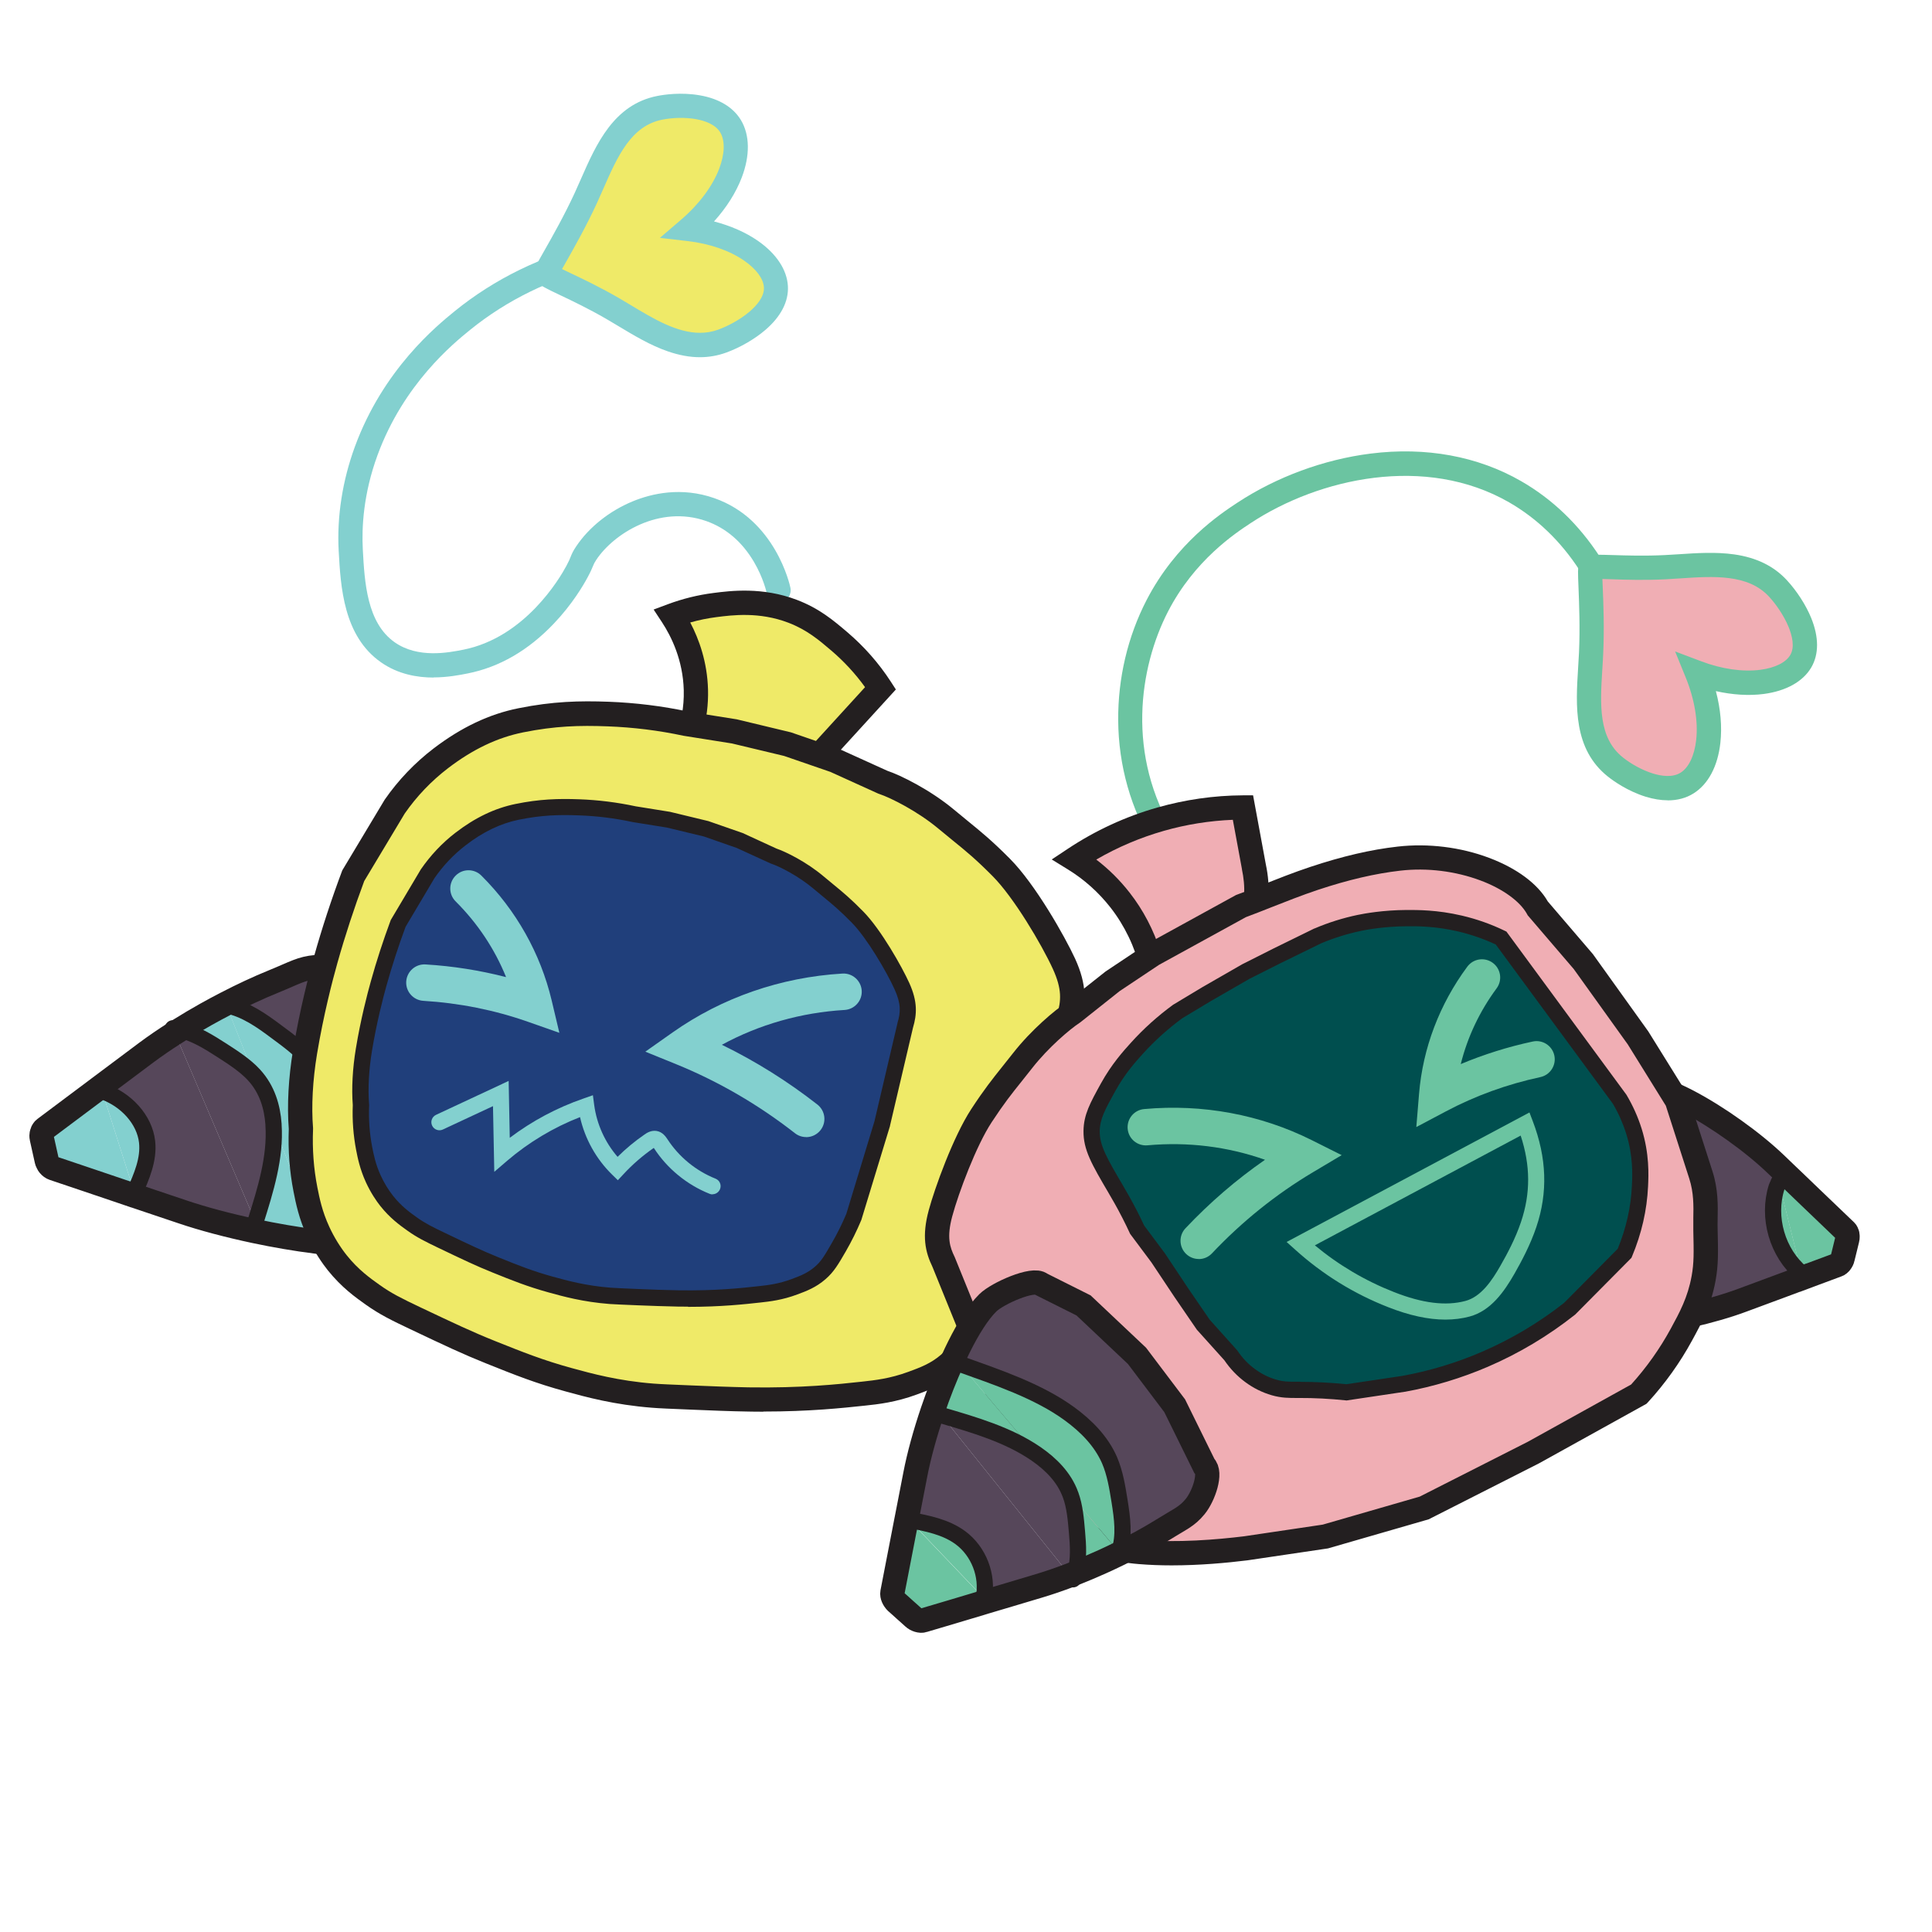
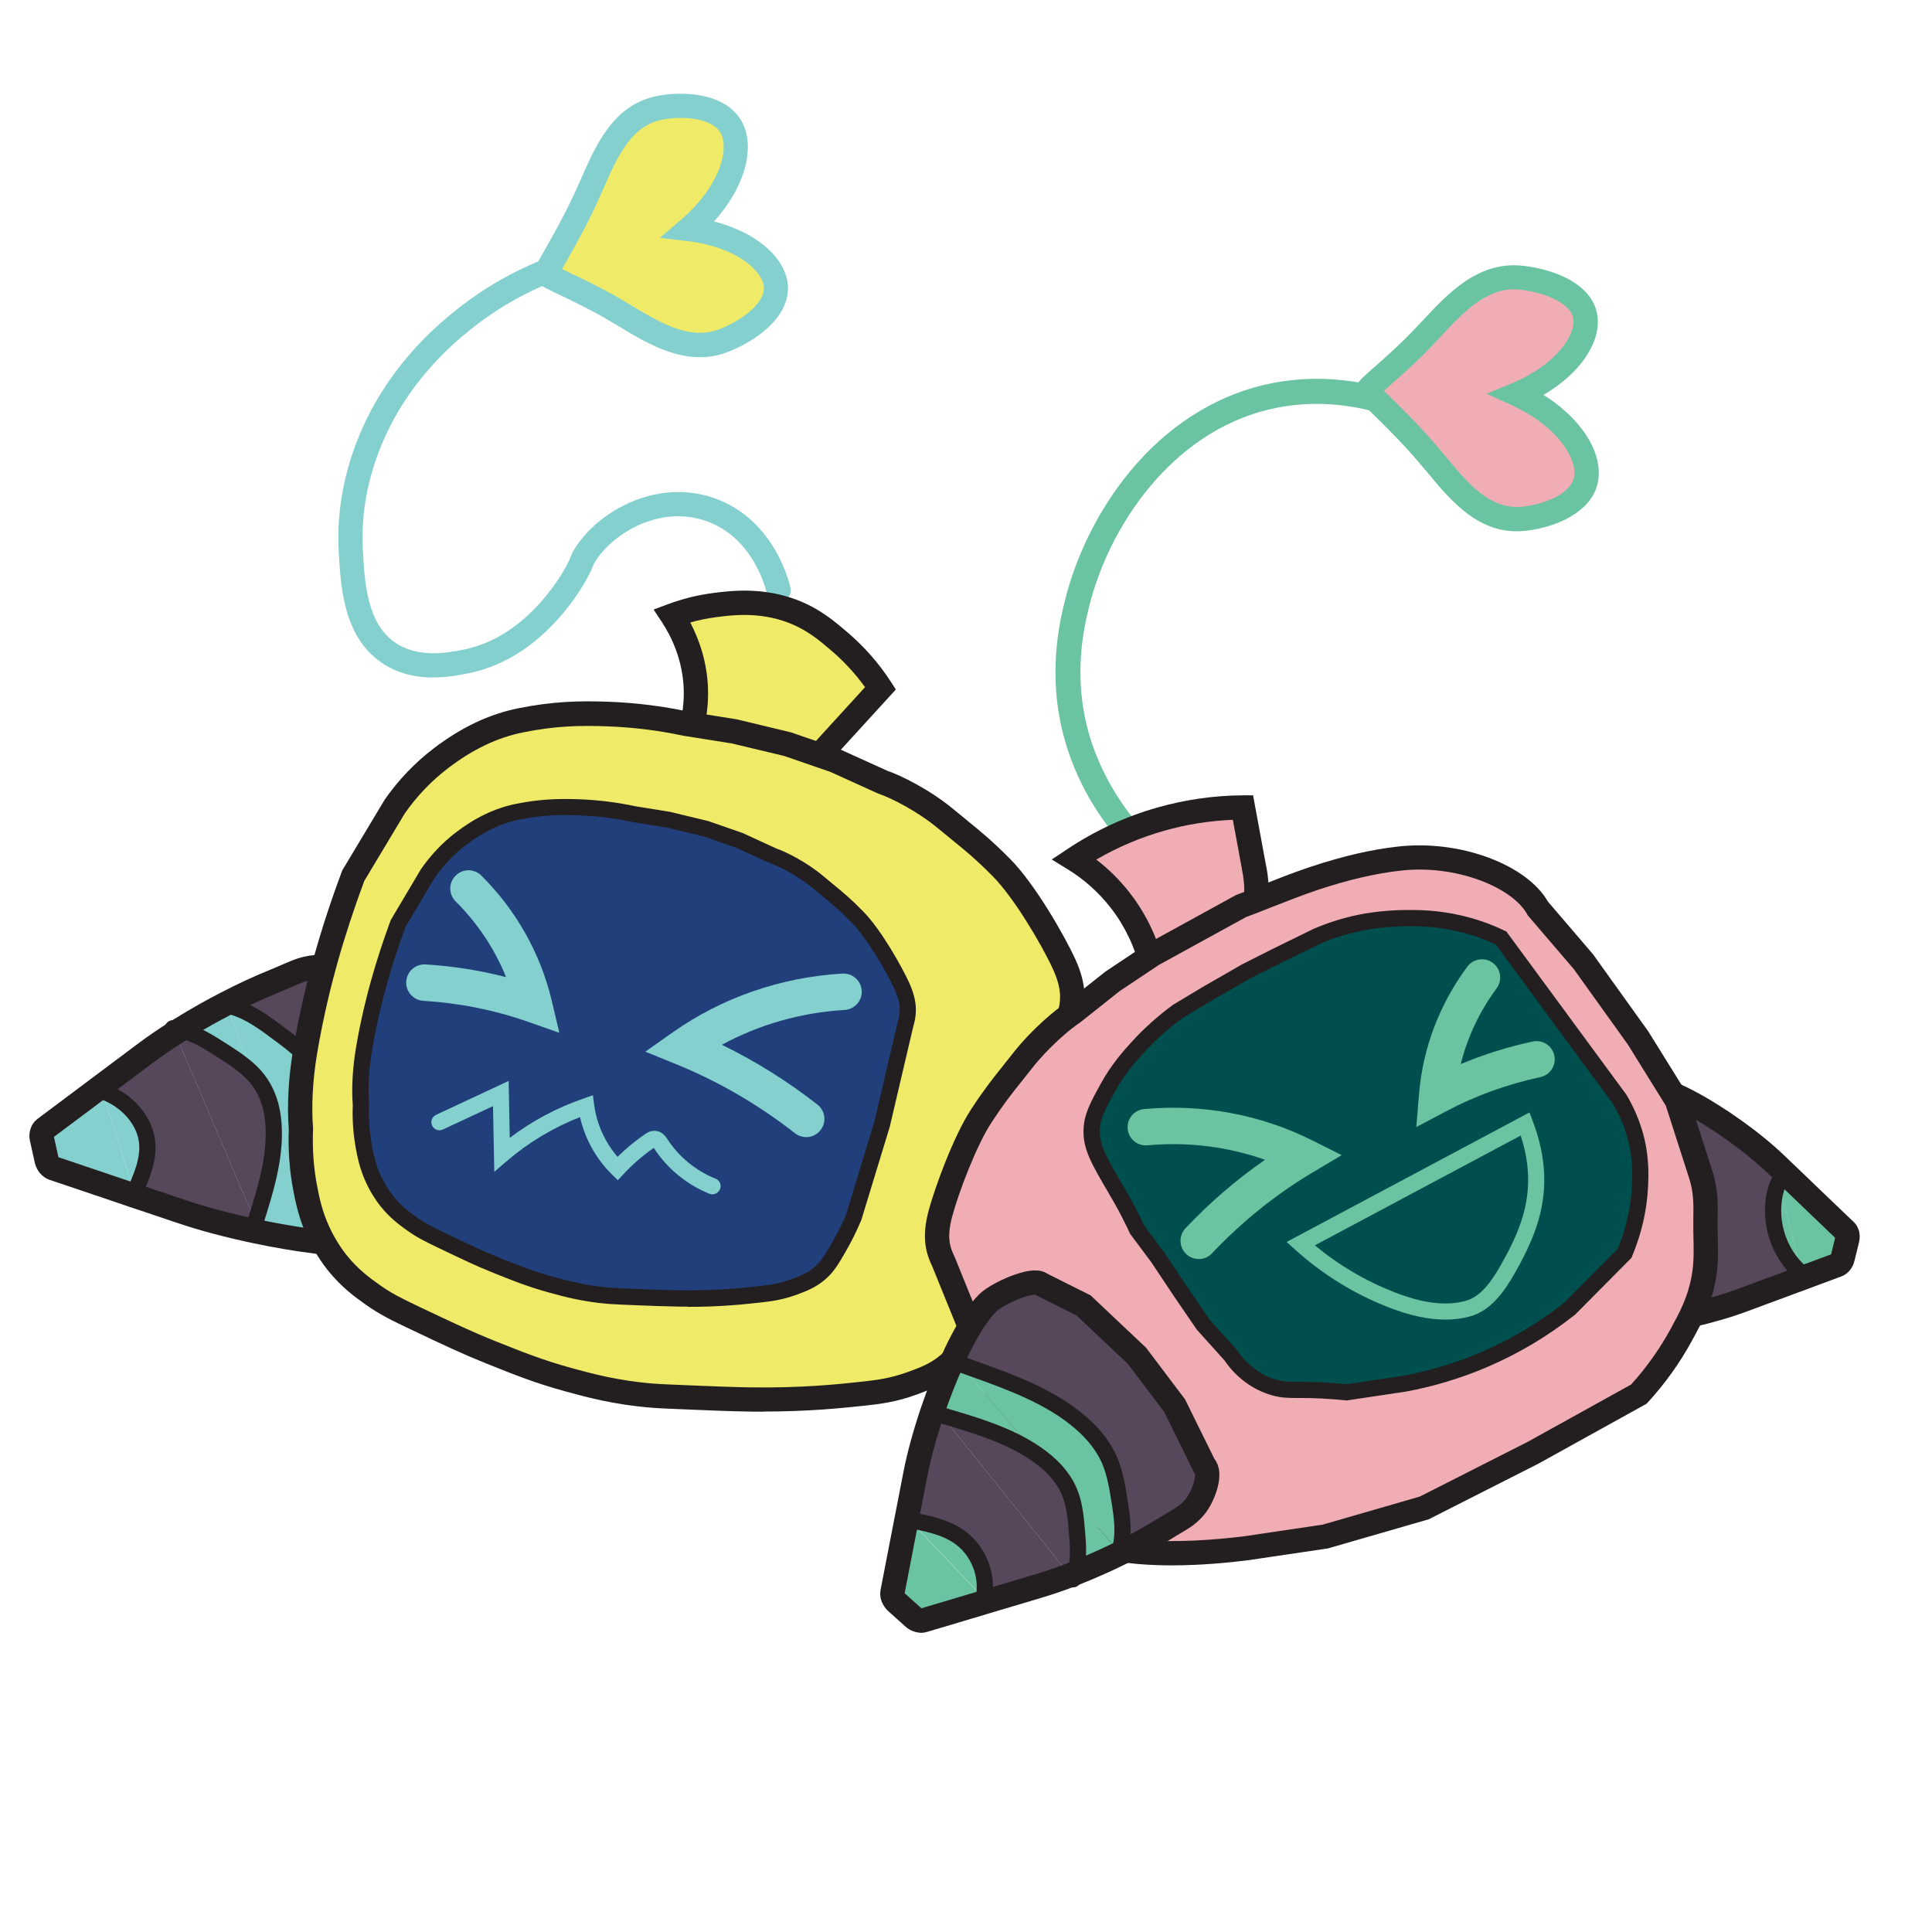
<svg xmlns="http://www.w3.org/2000/svg" id="Layer_1" version="1.1" viewBox="0 0 2834.6 2834.6">
  <g>
    <g>
      <path d="M69.8,1706.1c-.7-1.2-1.1-2.5-1.4-3.8l-1.8-8.1-1.8-8.1-1.8-8.1-1.8-8.1c-.3-1.2-.4-2.6-.4-3.9s.3-2.6.7-3.9c.3-1.3.9-2.4,1.5-3.4.6-1.1,1.5-2,2.4-2.7l37.4-28,37.4-28,4.9-3.7,4.7,4.5,47.4,149.1-1.6,3.8-22.6-7.7-47.3-16-47.2-15.9c-1.2-.4-2.3-1-3.4-1.8s-2.1-1.7-3-2.8c-.9-1.1-1.7-2.2-2.2-3.5Z" fill="#83d0cf" />
      <path d="M149.8,1600.9l-4.7-4.5,32.5-24.3,37.4-28c12.4-9.2,26.5-18.9,41.6-28.5l118.3,277.2-1.3,13.6c-38.5-8.2-75.7-18-106.1-28.3l-47.3-15.9-24.6-8.3,1.6-3.8c10.6-24,21.5-48.9,18.6-74.8-3.6-32.2-30.4-62.3-66.1-74.4Z" fill="#56475a" />
      <path d="M197.2,1750l-47.4-149.1c35.7,12,62.5,42.2,66.1,74.4,2.8,25.9-8,50.8-18.6,74.8Z" fill="#83d0cf" />
      <path d="M256.6,1515.6l-3-7c3.7.6,7.1,1.3,10.6,2.2-2.6,1.6-5.1,3.2-7.6,4.8Z" fill="#56475a" />
      <path d="M374.8,1792.8l-118.3-277.2c2.5-1.6,5.1-3.2,7.6-4.8,23.2,5.8,42.4,18,60.8,29.8,17.1,11,34.4,22.2,47.2,35.9l29.2,74c3.1,47.4-11.7,95.2-26.5,142.2Z" fill="#56475a" />
      <path d="M373.6,1806.4l1.3-13.6c14.8-47,29.7-94.8,26.5-142.2l62.9,159.7-1.5,11.4c-28.8-3.6-59.4-8.9-89.2-15.2Z" fill="#83d0cf" />
      <path d="M325,1540.6c-18.4-11.8-37.7-24-60.8-29.8,12.1-7.6,25-15.2,38-22.5,9.4-5.3,19-10.4,28.6-15.4l1.3,1.7,40.2,101.9c-12.8-13.7-30.1-24.9-47.2-35.9Z" fill="#83d0cf" />
      <path d="M332,1474.7l-1.3-1.7c23.7-12.3,47.8-23.6,70.5-32.8,31.9-13,40-19,62.2-21.1,22.1-2.1,63,6.4,66.2,20.7l60.4,81.6,38.9,83.5,26.1,102.8-6.1,67.2c3.2,14.3-51,45.1-72.7,49.2-21.7,4.1-53.1,3.8-88.7.4-8.1-.7-16.3-1.7-24.7-2.8l1.5-11.4c12.9-54,28.9-114.3,23.3-169.3-3-29.5-11.7-59.2-32-83.8-13.6-16.6-31.9-30.2-50-43.5-21.8-16.3-45-33-73.5-38.9Z" fill="#56475a" />
      <path d="M372.2,1576.6l-40.2-101.9c28.5,6,51.7,22.7,73.5,38.9,18.1,13.4,36.4,27,50,43.5,20.3,24.6,29,54.4,32,83.8,5.7,55-10.4,115.3-23.3,169.3l-62.9-159.7c0-.3,0-.8,0-1.1-1.8-25.5-9.3-51.2-28.4-72.1-.2-.3-.5-.5-.7-.8Z" fill="#83d0cf" />
      <path d="M372.2,1576.6c.2.3.5.5.7.8,19.1,20.9,26.6,46.6,28.4,72.1,0,.3,0,.8,0,1.1l-29.2-74Z" fill="#56475a" />
    </g>
    <g>
      <path d="M195.6,1753.8l-22.6-7.7-47.3-16-47.2-15.9c-1.2-.4-2.3-1-3.4-1.8s-2.1-1.7-3-2.8c-.9-1.1-1.7-2.2-2.2-3.5-.7-1.2-1.1-2.5-1.4-3.8l-1.8-8.1-1.8-8.1-1.8-8.1-1.8-8.1c-.3-1.2-.4-2.6-.4-3.9s.3-2.6.7-3.9c.3-1.3.9-2.4,1.5-3.4.6-1.1,1.5-2,2.4-2.7l37.4-28,37.4-28,4.9-3.7,32.5-24.3,37.4-28c12.4-9.2,26.5-18.9,41.6-28.5,2.5-1.6,5.1-3.2,7.6-4.8,12.1-7.6,25-15.2,38-22.5,9.4-5.3,19-10.4,28.6-15.4,23.7-12.3,47.8-23.6,70.5-32.8,31.9-13,40-19,62.2-21.1,22.1-2.1,63,6.4,66.2,20.7l60.4,81.6,38.9,83.5,26.1,102.8-6.1,67.2c3.2,14.3-51,45.1-72.7,49.2-21.7,4.1-53.1,3.8-88.7.4-8.1-.7-16.3-1.7-24.7-2.8-28.8-3.6-59.4-8.9-89.2-15.2-38.5-8.2-75.7-18-106.1-28.3l-47.3-15.9-24.6-8.3Z" fill="none" stroke="#231f20" stroke-linecap="round" stroke-miterlimit="10" stroke-width="35.6" />
      <path d="M197.2,1750c10.6-24,21.5-48.9,18.6-74.8-3.6-32.2-30.4-62.3-66.1-74.4" fill="none" stroke="#231f20" stroke-linecap="round" stroke-miterlimit="10" stroke-width="23.8" />
      <path d="M464.3,1810.3c12.9-54,28.9-114.3,23.3-169.3-3-29.5-11.7-59.2-32-83.8-13.6-16.6-31.9-30.2-50-43.5-21.8-16.3-45-33-73.5-38.9" fill="none" stroke="#231f20" stroke-linecap="round" stroke-miterlimit="10" stroke-width="23.8" />
      <path d="M374.8,1792.8c14.8-47,29.7-94.8,26.5-142.2,0-.3,0-.8,0-1.1-1.8-25.5-9.3-51.2-28.4-72.1-.2-.3-.5-.5-.7-.8-12.8-13.7-30.1-24.9-47.2-35.9-18.4-11.8-37.7-24-60.8-29.8-3.5-.9-6.9-1.6-10.6-2.2" fill="none" stroke="#231f20" stroke-linecap="round" stroke-miterlimit="10" stroke-width="23.8" />
    </g>
  </g>
-   <path d="M1929.9,1407.3c-1.3,0-2.7-.2-4-.5-32.7-7.6-66.4-20.5-97.3-37.4-56.8-30.9-102.1-73.3-134.8-126-34.4-55.3-52.8-119.9-53.2-186.8-.4-61.5,13.9-122.4,41.5-175.9,43.3-83.9,108.8-127,133.4-143.2,57.5-37.8,126.9-63.4,195.4-72,80.9-10.2,157.3,3.8,221,40.5,45.9,26.4,84.8,63.8,115.5,111.1,5.4,8.3,3,19.3-5.2,24.7-8.3,5.4-19.3,3-24.7-5.2-27.6-42.5-62.4-76-103.4-99.6-122.6-70.5-278.7-35.6-379,30.4-22.5,14.8-82.4,54.2-121.4,129.8-42.3,82.1-61.9,211.3,10.3,327.6,64.6,104.1,168.3,137.7,209.9,147.4,9.6,2.2,15.6,11.8,13.3,21.4-1.9,8.2-9.2,13.8-17.3,13.8Z" fill="#6bc4a1" />
+   <path d="M2120.3,1304.9c-1,.9-2.1,1.8-3.4,2.5-30,17.5-64.5,31.6-99.7,40.9-64.6,17-128.6,17.4-190.4,1.1-64.9-17.2-124.3-52.6-171.9-102.4-43.7-45.8-75.8-101.6-92.7-161.3-26.5-93.6-7.5-172.3-.4-202,16.7-69.2,51-137.5,96.5-192.5,53.8-64.9,121.3-108.6,195.1-126.2,53.2-12.7,108.9-12.3,165.4,1.4,9.9,2.4,15.9,12.3,13.4,22.2-2.4,9.9-12.4,15.9-22.3,13.6-50.8-12.3-100.7-12.8-148.2-1.4-142.2,34-235.2,170.8-264.3,291.4-6.5,27.1-23.9,99,0,183.3,26,91.6,102.3,202.3,238.8,238.3,122.1,32.3,224-16,262.1-38.2,8.8-5.1,20-2.2,25.1,6.6,4.4,7.5,2.8,16.9-3.3,22.6Z" fill="#6bc4a1" />
  <path d="M636.4,994.1c-24.3,0-52.2-4.8-77.3-22.3-55.3-38.6-59.3-111-62.2-163.8-2.7-50,5.5-102.8,23.8-152.7,41.7-113.7,120.6-177.7,146.5-198.8,58.2-47.3,128.4-81.5,202.8-99.1,9.6-2.3,19.2,3.7,21.4,13.3,2.3,9.6-3.7,19.2-13.3,21.4-69.2,16.3-134.4,48.1-188.5,92-24,19.5-97.2,78.9-135.6,183.4-21.1,57.4-23.4,107-21.7,138.5,2.6,48.1,5.9,107.9,47,136.5,34.1,23.8,78.7,15,100.1,10.8,91.1-17.9,142.2-105.5,151.5-122.9,3.7-6.9,5.2-10.4,6.4-13.6,1.7-4.2,3.3-8.1,8.1-15.2,18.6-27.9,48.7-51.9,82.8-66,27.9-11.5,71.4-21.7,119.9-4.7,89.7,31.5,110.8,127.4,111.6,131.5,2,9.6-4.1,19.1-13.8,21.1-9.6,2-19.1-4.1-21.1-13.8,0-.2-4.6-21.4-18.5-45.1-17.4-29.6-41-49.8-70.1-60.1-69-24.2-135.9,18.6-161.3,56.8-2.8,4.2-3.4,5.7-4.8,9-1.4,3.5-3.4,8.3-8,16.8-5.8,10.9-22.3,39.3-49.4,67.7-37.5,39.5-80.1,64.1-126.7,73.3-11.2,2.2-29.3,5.8-50.1,5.8Z" fill="#83d0cf" />
  <g>
    <path d="M1147.2,1168.3l-160.6-39.1c10.8-15.9,36-57.9,34.4-117.1-1.5-53.2-23.9-92.2-34.9-108.9,14.6-5.4,36-12.1,62.9-15.6,25-3.2,67.3-8.6,114,9.2,30.1,11.5,49.1,27.7,68.4,44.1,29.5,25.1,48.8,50.6,60.5,68.7-23.3,25.5-46.6,51-69.9,76.6-25,27.3-49.9,54.6-74.9,82Z" fill="#efea68" />
    <path d="M1153.2,1188.1l-195.8-47.6,14.4-21.3c12.3-18.1,32.7-56.1,31.4-106.6-1.2-44-18-78.4-31.9-99.6l-12.3-18.7,20.9-7.8c21.5-8,44-13.6,66.9-16.5,25.1-3.2,71.7-9.2,122.6,10.2,32.9,12.6,53.6,30.2,73.6,47.2,24.8,21.1,46.3,45.5,63.9,72.6l7.5,11.6-161.2,176.5ZM1014.2,1117.6l126.9,30.9,128.1-140.3c-14.2-19.7-30.7-37.6-49.4-53.6-18.5-15.8-36-30.6-63.2-41-42.5-16.2-81.8-11.2-105.3-8.2-13.1,1.7-26,4.3-38.6,7.9,13,24.7,25,58.1,26.1,98.4,1.2,44.7-11.8,81.2-24.6,105.9Z" fill="#231f20" />
  </g>
  <g>
    <path d="M441.6,1656.3h0c-4.1-50.3,3.9-100.1,6-112.6,10.8-64.8,25.9-119.7,30.3-135.5,8.9-31.8,21.9-74.1,40.4-123.4,20.2-33.7,40.4-67.4,60.7-101.1,14.9-21.5,36.8-47.4,68-71.1,23.9-18.2,64-45,117.3-55.7,48.4-9.7,85.5-10.7,128.4-9.1,47.4,1.8,86.6,8.3,114,14.2,23.6,3.8,47.2,7.5,70.8,11.3l78,18.7,69.5,24,70.1,31.9c19.2,6.3,60.6,27.1,93.1,54.2,32.6,27.2,47.7,37.5,81.1,71.1,33.5,33.7,75.6,105.8,91.7,141,16.2,35.2,14.1,57.3,6.9,80.8l-25,106-22.3,94.5-29.5,96.2-29,94.7c-11.1,26.2-22.3,47.1-31.1,62.1-15.4,26.4-23.4,39.8-38.2,52.6-17.7,15.2-34.9,21.6-53.6,28.5-28.3,10.4-51.7,13.2-72,15.4-38.6,4.2-91.8,9.7-169.1,8.5-26.7-.4-57.3-1.7-83.5-2.8-31.1-1.3-46.6-1.9-56.9-2.7-52.4-4.1-92.3-14.8-123.3-23.3-43.3-11.9-73.2-23.8-114.5-40.3-34.2-13.7-59.8-25.8-110.9-50-27.4-13-43.1-20.7-62.2-34.2-15.4-10.9-33.7-24.1-52-47-4.2-5.2-16.6-21.3-27.7-45.3-11.4-24.6-15.5-44.8-19-62.3-4.2-21.5-8.2-51.9-6.6-89Z" fill="#efea68" />
    <path d="M1120,2071.2c-7.2,0-14.5,0-22.1-.2-27-.4-57.2-1.7-83.9-2.8-31.3-1.3-46.9-1.9-57.5-2.8-55.1-4.3-96.4-15.6-126.6-23.9-44.3-12.1-74.5-24.2-116.4-41-34.7-13.9-60.5-26.1-111.9-50.5-26.8-12.7-44.3-21.2-64.9-35.8-14.9-10.6-35.4-25.1-55.7-50.4-7.9-9.9-19.6-26.5-30-48.9-12.6-27.1-17-49.8-20.3-66.4-5.9-29.9-8.2-60.9-7-92.1-2.7-34.3-.5-75.4,6.3-115.9,9.8-59.3,23.5-111.6,30.8-137.4,11.7-41.7,25.5-83.7,40.9-124.8l.6-1.5,62.1-103.5c20-28.8,44.2-54.1,71.8-75.2,40.7-31,81.5-50.4,124.6-59,50.2-10.1,89.3-11.1,132.5-9.5,39.2,1.5,78.4,6.3,116.6,14.5l71.1,11.3,79.5,19.1,71.1,24.5,70.1,31.8c19.6,6.6,62.5,27.6,98,57.1,7.6,6.3,14.1,11.6,20.4,16.8,20,16.3,35.7,29.1,61.9,55.5,37.1,37.4,80.3,113.7,95.3,146.2,17.9,39.1,16.2,65.5,7.9,92.8l-47.3,200.5-.2.6-58.8,191.8-.4.8c-9.4,22.1-20.2,43.7-32.1,64.2-15.4,26.3-24.6,42.1-42,57.1-20.1,17.3-39.9,24.7-59,31.7-31.3,11.6-57.3,14.4-76.2,16.4-32.9,3.5-81.1,8.7-149.2,8.7ZM534.4,1292.6c-14.8,39.7-28.1,80.2-39.4,120.4-7.1,25.1-20.3,75.9-29.9,133.6-6.3,38.1-8.4,76.6-5.8,108.3v1.3c0,0,0,.9,0,.9-1.2,28.8.9,57.3,6.3,84.8,3.1,15.6,6.9,35.1,17.6,58.2,6.9,15,16,29.7,25.5,41.6,17.1,21.4,34.5,33.7,48.4,43.6,17.3,12.3,31.5,19.4,59.5,32.7,50.7,24,76.2,36.1,109.9,49.6,40.8,16.3,70.2,28.1,112.6,39.7,28.8,7.9,68.2,18.7,119.9,22.7,9.9.8,25.4,1.4,56.2,2.7,26.5,1.1,56.5,2.3,83,2.8,77.8,1.2,131.4-4.5,166.9-8.4,18.1-2,40.6-4.4,67.7-14.4,17.6-6.5,32.9-12.1,48.1-25.3,12.3-10.7,19.1-21.8,34.5-48.1,11-18.9,21-38.8,29.7-59.2l58.1-189.5,47.3-200.5.2-.5c6.5-21.4,7.5-38.6-6-68.1-16.4-35.8-57.2-104.7-88.2-135.9-24.9-25.1-39.2-36.8-59.1-52.9-6.1-5-13-10.6-20.7-17-30.5-25.4-69.4-45.1-87.2-51l-.9-.3-70.3-31.9-67.9-23.4-76.5-18.3-71.1-11.3c-36.3-7.8-73.7-12.4-111-13.8-41.9-1.6-77.3-.6-124.2,8.8-37.7,7.6-73.7,24.7-110,52.4-24.5,18.7-46,41.1-63.8,66.7l-59.5,99.2Z" fill="#231f20" />
  </g>
  <g>
    <path d="M1138.4,420.7c1.1,19-10.9,36.2-27,50-16.1,13.8-36.3,24.2-51.5,29.8-57.6,21-112.6-19.7-161.2-47.9-48.5-28.2-90.7-43.9-97.6-50.8,1.3-7.1,32.5-55,58.3-111,25.8-56,46-120.1,108.5-132.5,15.1-3,36.3-4.3,56.1-.8,19.8,3.5,38.3,11.8,48,28,10.1,17,10,41.7-.3,68.5-10.3,26.9-30.7,56-61.1,82,37.4,4.3,68.8,16.3,91.1,31.8,22.3,15.5,35.5,34.5,36.6,52.8Z" fill="#efea68" />
    <path d="M1026.9,524.1c-15,0-30.6-2.9-47.1-8.6-25.8-8.9-49.6-23.3-72.6-37.1-6.1-3.7-11.8-7.1-17.5-10.4-25.7-14.9-49.8-26.4-67.5-34.8-20.2-9.6-28.6-13.7-33.8-18.9l-6.6-6.6,1.6-9.1c1-5.6,4.1-11.3,15.9-32,11.4-20.1,28.7-50.6,43.8-83.3,3.1-6.7,6.2-13.8,9.2-20.6,22.5-51.2,48.1-109.3,112-121.9,9.6-1.9,34.9-5.8,62.7-.9,28.1,4.9,48.9,17.6,60.2,36.5,13,21.9,13.4,51.7,1.1,84-8.5,22.3-22.4,44.2-40.7,64.5,24.3,6.3,46.4,16,64.2,28.3,27.1,18.8,42.8,42.4,44.2,66.5,1.3,22.5-10.2,44.8-33.2,64.5-15.5,13.3-36.8,25.6-57,33-12.6,4.6-25.6,6.9-39,6.9ZM824.5,394.7c4.1,2,8.7,4.2,13.1,6.3,18.2,8.6,43.1,20.5,70.1,36.1,5.9,3.5,12.1,7.1,18,10.7,33.2,20,67.3,40.5,101.3,40.5,9,0,17.9-1.4,26.9-4.7,12.7-4.6,31.4-14,46.1-26.6,9.9-8.5,21.6-21.6,20.8-35.4h0c-.7-12.7-11.3-27-29-39.2-21.3-14.8-50.8-25-83-28.7l-40.6-4.7,31-26.6c26.3-22.5,46.2-49.1,56-74.9,8.2-21.6,8.8-40.9,1.6-53.1-7.3-12.3-23.5-17.4-35.7-19.6-15.2-2.7-33.7-2.4-49.6.8-45.7,9.1-65.5,53.9-86.3,101.3-3.1,6.9-6.2,14.1-9.4,21.1-15.7,34.1-33.4,65.3-45.1,86-2,3.5-4.1,7.2-6,10.6ZM818.2,406.7h0Z" fill="#83d0cf" />
  </g>
  <g>
    <g>
      <path d="M2617.4,1730.6h0s5.5-5.7,5.5-5.7l-17.6-16.9c-16.5-15.8-37.7-33.1-60.3-49.2-22.6-16.2-46.7-31.3-69.1-43-22.4-11.6-43.1-19.7-59-21.9-15.8-2.2-62.8,8.8-65.8,21l-28,52-19.3,88.5-4,76.4,11,80.2c-3,12.2,21.1,29.2,36.5,33,15.4,3.9,22.9,1.1,48.8-1.2,25.8-2.3,54.8-7.2,82.9-13.5,28.1-6.4,55.4-14.2,77.8-22.6l34.8-12.9,34.8-12.9,19.2-7.2-2.4-6.5c-35.6-29.9-50.6-82-36.6-126.2.1-.5.4-1.1.7-1.6.7-1.7,1.7-3.5,2.1-5.1.4-2.4,7.4-4.2,8.1-4.5Z" fill="#56475a" />
      <path d="M2643.2,1868.1l2.4,6.5,15.5-5.8,34.7-12.9c.9-.3,1.8-.8,2.6-1.5.8-.6,1.5-1.5,2.2-2.4.7-.9,1.3-1.9,1.8-2.9.5-1.1.9-2.1,1.1-3.2l1.7-6.9,1.7-6.9,1.7-7,1.7-6.9c.3-1.1.4-2.3.4-3.4,0-1.1,0-2.3-.2-3.3-.3-1.1-.5-2.1-1-3-.4-.9-.9-1.6-1.6-2.3l-25.7-24.6-25.7-24.6-25.7-24.7-8-7.6-5.5,5.7h0c-.7.3-7.7,2.1-8.1,4.5-.3,1.7-1.3,3.5-2.1,5.1l4.3.7,31.6,127.2Z" fill="#6bc4a1" />
      <path d="M2606.6,1741.9c-14,44.3,1,96.4,36.6,126.2l-31.6-127.2-4.3-.7c-.3.5-.5,1.1-.7,1.6Z" fill="#6bc4a1" />
    </g>
    <g>
      <path d="M2645.6,1874.6l15.5-5.8,34.7-12.9c.9-.3,1.8-.8,2.6-1.5.8-.6,1.5-1.5,2.2-2.4.7-.9,1.3-1.9,1.8-2.9.5-1.1.9-2.1,1.1-3.2l1.7-6.9,1.7-6.9,1.7-7,1.7-6.9c.3-1.1.4-2.3.4-3.4,0-1.1,0-2.3-.2-3.3-.3-1.1-.5-2.1-1-3-.4-.9-.9-1.6-1.6-2.3l-25.7-24.6-25.7-24.6-25.7-24.7-8-7.6-17.6-16.9c-16.5-15.8-37.7-33.1-60.3-49.2-22.6-16.2-46.7-31.3-69.1-43-22.4-11.6-43.1-19.7-59-21.9-15.8-2.2-62.8,8.8-65.8,21l-28,52-19.3,88.5-4,76.4,11,80.2c-3,12.2,21.1,29.2,36.5,33,15.4,3.9,22.9,1.1,48.8-1.2,25.8-2.3,54.8-7.2,82.9-13.5,28.1-6.4,55.4-14.2,77.8-22.6l34.8-12.9,34.8-12.9,19.2-7.2Z" fill="none" stroke="#231f20" stroke-linecap="round" stroke-miterlimit="10" stroke-width="35.6" />
      <path d="M2617.4,1730.6s0,0-.2,0" fill="none" stroke="#231f20" stroke-linecap="round" stroke-miterlimit="10" stroke-width="23.8" />
      <path d="M2643.2,1868.1c-35.6-29.9-50.6-82-36.6-126.2.1-.5.4-1.1.7-1.6.7-1.7,1.7-3.5,2.1-5.1.4-2.4,7.4-4.2,8.1-4.5h0" fill="none" stroke="#231f20" stroke-linecap="round" stroke-miterlimit="10" stroke-width="23.8" />
    </g>
  </g>
  <g>
    <path d="M1690.3,1418.3l127.1-42.2c3.3-3.4,6.1-6.9,8.5-10.3,23.6-33.6,17.7-75.1,13.8-93.6-5.4-29.1-10.7-58.3-16.1-87.4-31.2.2-73.2,3.7-120.8,17.2-55.7,15.9-98.3,39.6-126.7,58.5,17.8,11,43.6,29.9,67.2,60.1,29.6,37.9,41.7,75.6,47,97.7Z" fill="#f0aeb4" />
    <path d="M1677.5,1441.3l-4.5-18.9c-7.9-33-23-64.4-43.7-90.9-17.4-22.2-38.4-41.1-62.5-55.9l-23.7-14.6,23.2-15.4c40.6-27,84.9-47.5,131.7-60.8,40.8-11.6,83.1-17.7,125.6-17.9h14.9c0,0,18.8,101.8,18.8,101.8,6.2,29.4,8.3,71.7-16.7,107.3-3.1,4.4-6.5,8.5-10.2,12.4l-3.1,3.2-149.7,49.7ZM1608.5,1261.2c18.3,14,34.6,30.2,48.8,48.4,19.9,25.4,35.3,54.8,45.1,85.9l104.9-34.8c1.4-1.7,2.8-3.4,4-5.2,17.7-25.2,15.7-57.2,10.9-79.7v-.5c0,0-13.4-72.5-13.4-72.5-34.3,1.4-68.2,6.8-101.2,16.2-34.7,9.9-67.9,24-99.1,42.1Z" fill="#231f20" />
  </g>
  <g>
    <path d="M2495.4,1723.9c-11.7-36.4-23.4-72.7-35-109.1-19.1-30.7-38.2-61.5-57.3-92.2-26.7-37.2-53.4-74.5-80.1-111.7-22.3-26-44.6-52-66.9-78-12.5-23.1-41.2-43.8-77.8-57.6-36.6-13.8-81.2-20.5-125.7-15.5-44.5,5-86.8,16.5-124.9,29.1-38.1,12.7-79,30.4-107.1,40.5l-61.2,33.6-68.2,37.4-58.9,39.2-57.7,45.8c-16.1,10.4-49.4,38.8-74.1,70.3-24.6,31.5-36.3,44-60.6,81-24.3,37-50.9,109-60.1,143.2-9.2,34.2-4.6,52.8,4.6,71.7l35.5,87.6,32.1,79.2,39.2,80.4,39.2,80.4c9.6,19.6,22.2,36.8,36.9,51.1,14.7,14.3,31.5,25.6,49.3,33.6,21.1,9.4,39.5,11.6,55.6,13,61,5.1,126.8-1.9,155.5-5.4,38.9-5.8,77.7-11.5,116.6-17.3,48.3-14,96.7-27.9,145-41.9,53.4-27.1,106.9-54.2,160.3-81.3,51.5-28.6,103.1-57.1,154.6-85.7,30.2-33,49.9-64.3,62.3-87.1,14.4-26.5,26.6-49.4,32.7-82.8,3.9-21.5,3.5-37.8,2.7-70.5-.5-23.1,3.2-50.4-6.7-81.1Z" fill="#f0aeb4" />
    <path d="M1718.9,2296.7c-16,0-32.2-.6-48-1.9-18.5-1.5-38.7-4.4-61.4-14.5-20-8.9-38.3-21.3-54.5-37-16.6-16.1-30.3-35-40.5-56.1l-78.6-161.4-67.7-166.8c-10.8-22.4-15.9-45.3-5.5-83.6,8.5-31.5,35.6-107.3,62.4-148.3,19-29,30.4-43.2,46-62.8,4.8-6,9.7-12.2,15.5-19.5,26.8-34.2,61.5-63.1,77.7-73.7l57.7-45.7,60.1-40.1,131.3-72.1,1.3-.5c10.7-3.8,23.6-9,37.2-14.4,21.8-8.6,46.5-18.4,70.3-26.3,47.2-15.7,89.2-25.5,128.5-29.9,44.7-5.1,92.3.8,134,16.5,40.7,15.3,71.3,38,86.2,64l66.2,77.3,81.2,113.3,58.5,94.1,35.7,111.2c8.5,26.3,8,50.5,7.6,69.9-.1,5.7-.2,11.2,0,16.2.8,32.8,1.2,50.8-3,74.1-6.7,36.9-20.2,61.8-34.6,88.2-17.7,32.5-39.5,63-64.8,90.6l-2,2.1-157.7,87.4-161.8,82.1-147.8,42.7-118.2,17.5c-29.8,3.7-69.9,7.4-111.2,7.4ZM1468.3,2011.3l78.1,160.3c8.5,17.4,19.7,32.9,33.3,46.1,13.2,12.8,28,22.9,44.2,30.1,18.8,8.3,34.9,10.3,49.9,11.5,53.4,4.5,111.9-.4,151.7-5.3l115.2-17.1,142.3-41.1,158.5-80.4,151.7-84.1c22.6-25,42-52.4,57.9-81.5,13.5-24.8,25.1-46.2,30.8-77.5,3.6-19.7,3.2-34.5,2.5-66.9-.1-5.8,0-11.6,0-17.8.4-18.5.7-37.7-5.9-58.3l-34.4-107-55.8-89.9-79.3-110.6-67.6-78.9-.9-1.7c-10.2-18.7-35.7-37.2-68.4-49.4-36.6-13.7-78.3-18.9-117.5-14.4-36.8,4.2-76.5,13.4-121.3,28.3-22.8,7.6-47,17.2-68.4,25.6-13.4,5.3-26,10.3-36.9,14.3l-127.5,70-57.6,38.4-57.8,45.9-.7.5c-14.9,9.7-46.4,36.6-69.7,66.3-5.9,7.5-11.1,14-15.7,19.8-15.1,18.8-25.9,32.4-44.1,60.1-22.5,34.2-48.5,103.4-57.8,138-8.4,31.1-3.4,45.2,3.4,59.3l.5,1.1,67.4,166.2Z" fill="#231f20" />
  </g>
  <g>
    <path d="M2376.4,1612.9l-43.5-59.1-43.5-59.1-43.5-59.1-43.5-59.1c-14.3-6.9-34.6-15.2-60-21.2-34.6-8.1-62.3-8.1-78.4-8-36.4.2-63.6,5.8-69.8,7.1-25.1,5.3-45.7,12.6-60.8,19-19.8,9.7-39.6,19.4-59.5,29.1-15.4,7.8-30.9,15.5-46.3,23.3-19.2,11.1-38.5,22.1-57.7,33.2-14.1,8.5-28.2,16.9-42.2,25.4-26.5,19.4-45.9,38.6-59.3,53.4-12.1,13.3-28,31.1-42.7,57.7-15.2,27.6-23.8,43.2-24.1,64.2-.3,24.5,11.6,44.9,35.6,85.6,3,5.1,10.8,18.1,20.4,36.8,4.8,9.4,8.5,17.2,10.9,22.4,10.2,13.7,20.4,27.4,30.6,41,11.4,17.1,22.7,34.1,34.1,51.2,10.8,15.7,21.5,31.4,32.3,47.1,13.5,15,26.9,30,40.4,45,7.9,11.9,17.6,21.9,28.4,29.8,10.8,7.9,22.7,13.8,34.9,17.3,14.1,4.1,24.8,3.5,37.2,3.5,16.2,0,39.6.6,69.3,3.6,27.9-4.2,55.7-8.3,83.6-12.5,32.3-5.9,73.7-16.4,119.3-36,54.4-23.4,95.9-51.6,124.4-74.3,26.8-27.1,53.7-54.1,80.5-81.2,10.4-24.8,20.8-58.6,22.6-98.6.8-17,2-46-9-81-6.3-20.1-14.4-35.8-20.9-46.5Z" fill="#004f4f" />
    <path d="M1976,2054.8l-1.5-.2c-23.4-2.4-46.3-3.6-68-3.5-1.3,0-2.6,0-3.9,0-11,0-22.5.1-36.7-4-13.8-4-26.8-10.4-38.7-19.2-12-8.8-22.3-19.6-30.8-32.1l-40.4-44.9-32.8-47.9-33.9-50.9-31.2-41.8-.5-1.1c-3.4-7.4-7-14.8-10.7-22-8.5-16.7-15.7-28.8-19.1-34.6l-.9-1.6c-25-42.6-37.6-64-37.2-91.8.3-24,9.9-41.2,25.6-69.7,15.7-28.4,32.9-47.4,44.3-60,18.2-20.1,38.7-38.6,61.1-55l.9-.6,42.4-25.5,58.3-33.5,46.4-23.4,59.8-29.3h.3c20.3-8.7,41.5-15.3,62.9-19.8,10.1-2.1,37.3-7.1,72.1-7.3,15.6,0,44.5-.3,81.2,8.3,21.7,5.1,42.7,12.5,62.5,22.1l2.7,1.3,176,239.3.3.5c9.2,15.5,16.6,32,22,49.1,11.7,37.3,10.3,68.4,9.5,85.1-1.6,34.7-9.5,69.2-23.5,102.6l-.9,2.1-82.7,83.4-.6.4c-38.8,30.7-81.6,56.3-127.1,75.9-39.1,16.8-80.1,29.2-121.9,36.8h-.4c0,0-85,12.7-85,12.7ZM1907.6,2027.4c21.8,0,44.6,1.2,67.9,3.5l81.9-12.2c40-7.3,79.2-19.1,116.5-35.2,43.4-18.7,84.2-43,121.2-72.2l78.4-79.1c12.4-30.2,19.4-61.2,20.8-92.4.8-16.3,2-43.5-8.5-76.9-4.8-15.2-11.3-29.8-19.4-43.5l-171.8-233.6c-17.4-8.2-35.9-14.6-54.9-19.1-33.9-8-61-7.8-75.6-7.7-32.6.2-58,4.8-67.4,6.8-19.9,4.2-39.5,10.3-58.3,18.2l-59.1,28.9-45.9,23.1-57.3,33-41.7,25.1c-20.9,15.4-40.1,32.7-57.1,51.4-11.3,12.5-26.8,29.6-41.1,55.5-14.9,27-22.4,40.6-22.7,58.6-.3,21.2,11.1,40.6,33.9,79.4l.9,1.6c3.5,6,10.9,18.5,19.8,35.8,3.7,7.2,7.2,14.5,10.6,21.7l30.3,40.6,34,51.1,31.8,46.4,40.4,45,.5.7c7,10.5,15.6,19.5,25.6,26.8,9.6,7.1,20.1,12.3,31.2,15.5,10.9,3.2,19.3,3.1,29.9,3,1.3,0,2.6,0,4,0,.4,0,.7,0,1.1,0Z" fill="#231f20" />
  </g>
  <g>
    <g>
      <path d="M1312.3,2347.4c.7,1.1,1.7,2.2,2.6,3.1l6.3,5.6,6.3,5.7,6.3,5.6,6.3,5.7c1,.9,2.1,1.7,3.3,2.4,1.3.7,2.5,1.2,3.8,1.6,1.3.4,2.6.6,3.8.7,1.2,0,2.4,0,3.4-.4l42.5-12.6,42.5-12.7,5.5-1.7-1.7-5.8-109.2-114.4-4.1-.8-4,20.7-8.4,43.3-8.4,43.4c-.2,1-.2,2.3,0,3.4.2,1.2.6,2.5,1.1,3.7s1.2,2.4,2,3.6Z" fill="#6bc4a1" />
      <path d="M1443.4,2344.5l1.7,5.8,37-11,42.5-12.7c14.1-4.2,29.3-9.4,45.1-15.4l-188.6-234.9-12.7-6.3c-11.1,32.7-20.1,65.4-25.5,93.4l-8.4,43.3-4.4,22.6,4.1.8c26.2,4.9,53.5,10.2,75,26.1,26.8,19.8,40.7,55.6,34.2,88.3Z" fill="#56475a" />
      <path d="M1334.2,2230.1l109.2,114.4c6.5-32.7-7.4-68.5-34.2-88.3-21.5-15.9-48.8-21.2-75-26.1Z" fill="#6bc4a1" />
      <path d="M1569.7,2311.3l4.7,5.9c1.2-2.9,2.2-5.9,3.1-8.9-2.7,1-5.2,2-7.8,3.1Z" fill="#56475a" />
      <path d="M1381.1,2076.4l188.6,234.9c2.6-1,5.2-2,7.8-3.1,5.9-20.3,4.3-40.9,2.6-60.8-1.6-18.5-3.2-37.3-9.3-54l-51.6-61c-40.4-27.5-89.6-41.9-138.2-56.1Z" fill="#56475a" />
      <path d="M1368.4,2070l12.7,6.3c48.6,14.2,97.8,28.6,138.2,56.1l-111.1-131.3-10.7-4.9c-10.5,23.1-20.5,48.5-29.1,73.9Z" fill="#6bc4a1" />
      <path d="M1580.1,2247.4c1.7,19.9,3.3,40.5-2.6,60.8,12.5-5,25.3-10.3,38.1-16.1,9.1-4.1,18.3-8.4,27.2-12.8l-.9-1.9-71-84c6.1,16.7,7.7,35.5,9.3,54Z" fill="#6bc4a1" />
      <path d="M1641.9,2277.4l.9,1.9c22.2-10.9,43.6-22.6,62.6-34.4,26.7-16.6,35.8-19.4,48.3-34.6,12.4-15.2,24.4-49.8,13.3-59.7l-43.4-88.1-55.3-73.2-78.4-74-62.3-31.2c-11.1-10-64.1,13.5-78.1,27.3-14,13.8-28.7,37.1-42.6,65.1-3.1,6.3-6.3,12.9-9.3,19.7l10.7,4.9c53.9,19.3,114.9,39.6,160.8,73.1,24.6,17.9,46.7,40.2,58.9,68.2,8.1,18.9,11.4,39.5,14.7,60,3.9,24.7,7.7,50.7-.6,74.9Z" fill="#56475a" />
      <path d="M1570.9,2193.4l71,84c8.3-24.2,4.5-50.2.6-74.9-3.2-20.5-6.5-41.2-14.7-60-12.1-28-34.3-50.3-58.9-68.2-45.9-33.5-106.9-53.8-160.8-73.1l111.1,131.3c.3.3.7.5,1,.7,21.7,15,40.9,34.2,50.2,59.4,0,.3.2.5.3.8Z" fill="#6bc4a1" />
      <path d="M1570.9,2193.4c0-.3-.2-.5-.3-.8-9.4-25.3-28.5-44.4-50.2-59.4-.3-.3-.7-.5-1-.7l51.6,61Z" fill="#56475a" />
    </g>
    <g>
      <path d="M1330.1,2229.3l-4,20.7-8.4,43.3-8.4,43.4c-.2,1-.2,2.3,0,3.4.2,1.2.6,2.5,1.1,3.7s1.2,2.4,2,3.6c.7,1.1,1.7,2.2,2.6,3.1l6.3,5.6,6.3,5.7,6.3,5.6,6.3,5.7c1,.9,2.1,1.7,3.3,2.4,1.3.7,2.5,1.2,3.8,1.6,1.3.4,2.6.6,3.8.7,1.2,0,2.4,0,3.4-.4l42.5-12.6,42.5-12.7,5.5-1.7,37-11,42.5-12.7c14.1-4.2,29.3-9.4,45.1-15.4,2.6-1,5.2-2,7.8-3.1,12.5-5,25.3-10.3,38.1-16.1,9.1-4.1,18.3-8.4,27.2-12.8,22.2-10.9,43.6-22.6,62.6-34.4,26.7-16.6,35.8-19.4,48.3-34.6,12.4-15.2,24.4-49.8,13.3-59.7l-43.4-88.1-55.3-73.2-78.4-74-62.3-31.2c-11.1-10-64.1,13.5-78.1,27.3-14,13.8-28.7,37.1-42.6,65.1-3.1,6.3-6.3,12.9-9.3,19.7-10.5,23.1-20.5,48.5-29.1,73.9-11.1,32.7-20.1,65.4-25.5,93.4l-8.4,43.3-4.4,22.6Z" fill="none" stroke="#231f20" stroke-linecap="round" stroke-miterlimit="10" stroke-width="35.6" />
      <path d="M1334.2,2230.1c26.2,4.9,53.5,10.2,75,26.1,26.8,19.8,40.7,55.6,34.2,88.3" fill="none" stroke="#231f20" stroke-linecap="round" stroke-miterlimit="10" stroke-width="23.8" />
      <path d="M1408.2,2001.1c53.9,19.3,114.9,39.6,160.8,73.1,24.6,17.9,46.7,40.2,58.9,68.2,8.1,18.9,11.4,39.5,14.7,60,3.9,24.7,7.7,50.7-.6,74.9" fill="none" stroke="#231f20" stroke-linecap="round" stroke-miterlimit="10" stroke-width="23.8" />
      <path d="M1381.1,2076.4c48.6,14.2,97.8,28.6,138.2,56.1.3.3.7.5,1,.7,21.7,15,40.9,34.2,50.2,59.4,0,.3.2.5.3.8,6.1,16.7,7.7,35.5,9.3,54,1.7,19.9,3.3,40.5-2.6,60.8-.9,3-1.9,6-3.1,8.9" fill="none" stroke="#231f20" stroke-linecap="round" stroke-miterlimit="10" stroke-width="23.8" />
    </g>
  </g>
  <path d="M2120.6,1936.1c-25,0-52.7-6-83.8-18.2-50.4-19.7-96.3-48.1-136.5-84.4l-12.6-11.3,356.3-190,4.8,12.6c20.6,54,22.4,104.8,5.3,155.5-8.8,26.1-21.7,50.2-32,68.3-15.1,26.4-34.7,54.6-65.9,63-11.2,3-23.1,4.5-35.6,4.5ZM1929.1,1827.1c34.9,29,74,52.1,116.4,68.7,41.7,16.4,75.9,20.6,104.6,12.9,22.8-6.1,38.8-29.6,51.4-51.8,9.8-17.1,22-39.9,30.1-64.1,14.1-41.9,14-82.5-.5-126.7l-302.1,161.1Z" fill="#6bc4a1" />
  <g>
-     <path d="M2641.9,970.3c9.7-16.4,6.9-37.2-1.1-56.8-8-19.6-21.2-38.1-32.2-50.1-41.6-45.1-109.1-34.1-165.2-31.3-56.1,2.8-100.7-2.5-110,.5-2.1,6.9,3.7,63.8,1,125.4-2.8,61.6-14.1,127.8,35.8,167.5,12.1,9.6,30.3,20.5,49.5,26.4,19.2,6,39.4,7.1,55.5-2.9,16.8-10.5,28-32.4,31.2-61.1,3.2-28.6-1.6-63.9-16.7-100.9,35.2,13.3,68.6,17,95.6,13.5,26.9-3.5,47.4-14.4,56.7-30.2Z" fill="#f0aeb4" />
-     <path d="M2446.9,1174.2c-10.2,0-21.1-1.8-32.5-5.3-26.9-8.4-47.6-23.4-55.3-29.5-51-40.6-47.2-103.9-43.7-159.7.5-7.4.9-15.1,1.3-22.5,1.6-36,.2-70.9-.7-94.1-1-23.8-1.1-30.3.5-35.7l2.7-8.9,8.8-2.8c6.9-2.2,16.3-2,38.7-1.3,19.5.6,46.2,1.5,75.9,0,6.6-.3,13.3-.8,20.3-1.2,26.8-1.8,54.5-3.6,81.5.2,32.8,4.7,58.1,17.1,77.4,38,14.6,15.8,27.9,36.5,35.6,55.4,11.4,28.1,11.4,53.2,0,72.6-12.2,20.7-37,34.5-69.8,38.8-21.5,2.8-45.6,1.3-70.1-4.2,7,26.4,9.2,52.2,6.6,75.9-3.8,34.4-17.8,60.7-39.4,74.2-10.8,6.8-23.6,10.2-37.7,10.2ZM2351,849.5c.1,3.9.3,8.1.5,12.1,1,23.7,2.4,59.6.7,97.1-.3,7.7-.8,15.5-1.3,23.1-3.2,51.8-6.2,100.6,30.3,129.6,12.7,10.1,29,18.8,43.7,23.4,11.9,3.7,28.6,6.5,40.8-1.1,12-7.5,20.3-24.9,22.9-47.9,3.1-27.5-2.4-60.2-15.5-92.2l-15.4-37.8,38.2,14.4c30.3,11.5,61.2,15.9,87,12.5,21.3-2.8,37.3-10.7,43.7-21.6h0c7.1-11.9,2.6-28.9-2.3-41-7.3-17.9-19.6-34.8-28.8-44.7-30.8-33.4-81.4-30.1-130.3-26.8-6.9.5-14,.9-20.9,1.3-31.2,1.6-58.7.7-78.8,0-4.8-.2-10-.3-14.5-.4ZM2350.9,836.1h0s0,0,0,0Z" fill="#6bc4a1" />
+     <path d="M2325.3,462.1c-4.2-18.6-20.4-31.8-39.7-40.6-19.3-8.8-41.6-13.3-57.8-14.4-61.2-4.4-102.9,49.9-141.8,90.4-38.9,40.5-75.1,67.2-79.8,75.7,3.2,6.5,46.4,43.9,86.6,90.7,40.2,46.7,77.3,102.8,140.8,97.5,15.4-1.3,36.1-5.8,54.2-14.6,18.1-8.8,33.6-21.9,38.4-40.1,5.1-19.1-1.8-42.8-19.1-65.8-17.3-23-44.9-45.4-81.3-62.1,34.8-14.5,61.7-34.6,78.9-55.6,17.2-21,24.7-42.9,20.7-60.9Z" fill="#f0aeb4" />
+     <path d="M2322.9,744.3c-7.4,7-16.6,13.2-27.3,18.4-25.4,12.3-50.8,15.6-60.5,16.4-65,5.4-105.5-43.4-141.3-86.4-4.8-5.7-9.7-11.6-14.5-17.2-23.5-27.3-48.4-51.8-65-68-17-16.7-21.6-21.3-24.1-26.4l-4.1-8.3,4.5-8.1c3.5-6.4,10.5-12.6,27.3-27.4,14.6-12.9,34.7-30.6,55.3-52,4.6-4.8,9.1-9.6,14-14.8,18.3-19.6,37.2-40,59.6-55.7,27.1-19.1,54.1-27.3,82.4-25.3,21.4,1.5,45.3,7.5,63.9,16,27.6,12.6,44.8,30.9,49.7,52.9,5.3,23.5-3.3,50.5-24.2,76.1-13.7,16.8-32.3,32.2-54,44.9,23.2,14.5,42.5,31.7,56.8,50.8,20.8,27.7,28.6,56.5,22.1,81.1-3.3,12.4-10.2,23.6-20.5,33.2ZM2030.6,573.4c2.7,2.7,5.8,5.7,8.6,8.5,17,16.6,42.6,41.8,67,70.2,5,5.8,10,11.9,14.9,17.7,33.1,39.9,64.4,77.5,110.9,73.7,16.1-1.3,34-6.2,47.9-12.9,11.2-5.4,25.3-14.9,29-28.7,3.6-13.6-2.3-32.1-16.1-50.6-16.6-22.1-43-42.2-74.4-56.6l-37.2-17,37.7-15.7c30-12.4,55.5-30.4,71.9-50.4,13.6-16.7,19.8-33.3,17.1-45.7h0c-3-13.5-17.9-22.9-29.8-28.3-17.5-8-38.2-11.9-51.6-12.9-45.4-3.2-79.9,33.8-113.3,69.7-4.7,5.1-9.6,10.3-14.3,15.2-21.6,22.5-42.3,40.7-57.4,54-3.6,3.2-7.5,6.6-10.8,9.6ZM2021.3,563.7h0s0,0,0,0Z" fill="#6bc4a1" />
  </g>
  <g>
    <path d="M529.7,1621h0c-2.9-36.1,2.8-71.7,4.3-80.7,7.7-46.5,18.4-85.8,21.6-97.1,6.3-22.8,15.6-53.1,28.7-88.4,14.4-24.2,28.7-48.3,43.1-72.5,10.6-15.4,26.1-34,48.2-51,17-13.1,45.4-32.3,83.2-40,34.3-7,60.6-7.8,91-6.6,33.6,1.2,61.3,5.9,80.8,10.1,16.7,2.7,33.5,5.4,50.2,8l55.3,13.3,49.2,17.1,49.7,22.8c13.6,4.5,42.9,19.4,65.9,38.8,23.1,19.5,33.8,26.8,57.4,50.9,23.7,24.2,53.5,75.8,64.9,101,11.4,25.2,9.9,41,4.8,57.9l-17.8,76-15.9,67.7-21,69-20.6,67.9c-7.9,18.8-15.8,33.8-22.1,44.5-10.9,18.9-16.6,28.6-27.1,37.7-12.5,10.9-24.7,15.5-38,20.5-20,7.5-36.6,9.5-51,11.1-27.4,3-65.1,7-119.9,6.2-18.9-.3-40.6-1.2-59.2-1.9-22-.9-33.1-1.3-40.3-1.9-37.1-2.9-65.4-10.5-87.3-16.6-30.7-8.5-51.8-17-81.1-28.8-24.2-9.8-42.4-18.5-78.6-35.8-19.4-9.3-30.5-14.8-44.1-24.5-10.9-7.8-23.9-17.2-36.8-33.6-2.9-3.7-11.8-15.3-19.6-32.4-8.1-17.6-11-32.1-13.4-44.6-3-15.4-5.8-37.2-4.6-63.8Z" fill="#203f7b" />
    <path d="M1009.5,1917.1c-4.8,0-9.8,0-14.8-.1-19.1-.3-40.5-1.2-59.5-1.9-22.1-.9-33.3-1.4-40.8-1.9-39-3-68.2-11.1-89.6-17-31.3-8.7-52.7-17.3-82.4-29.3-24.6-9.9-42.9-18.7-79.3-36.1-18.9-9.1-31.3-15.1-45.9-25.6-10.5-7.5-25-17.9-39.3-35.9-5.6-7.1-13.8-18.9-21.1-34.8-8.8-19.3-12-35.5-14.3-47.3-4.1-21.4-5.8-43.5-4.9-65.8-1.9-24.5-.3-53.9,4.5-82.9,7-42.5,16.7-79.9,21.9-98.4,8.3-29.9,18.1-60,29-89.4l.4-1,44-74.1c14.2-20.6,31.2-38.7,50.7-53.7,28.8-22.2,57.6-36,88.1-42.3,35.5-7.3,63.2-8,93.8-6.9,27.7,1,55.5,4.5,82.6,10.3l50.4,8.1,56.3,13.6,50.3,17.5,49.6,22.8c13.8,4.7,44.1,19.6,69.2,40.8,5.4,4.5,10,8.3,14.5,12,14.1,11.6,25.3,20.8,43.8,39.7,26.2,26.7,56.7,81.2,67.3,104.5,12.6,27.8,11.3,46.4,5.5,65.9l-33.7,143.7v.4c-.1,0-41.9,137.4-41.9,137.4l-.2.6c-6.6,15.8-14.3,31.3-22.7,45.9-10.9,18.8-17.4,30.1-29.6,40.7-14.2,12.4-28.1,17.6-41.6,22.6-22.1,8.3-40.5,10.3-53.9,11.8-23.5,2.6-57.8,6.4-106.5,6.4ZM541.6,1620v.7c0,0,0,.9,0,.9-.9,20.7.6,41.2,4.4,61,2.2,11.2,4.9,25.2,12.5,41.9,4.9,10.8,11.4,21.4,18.2,30,12.2,15.4,24.5,24.2,34.4,31.3,13,9.3,24,14.7,42.3,23.4,35.9,17.2,54,25.8,77.9,35.5,28.9,11.7,49.8,20.1,79.8,28.4,20.4,5.6,48.4,13.4,85.1,16.2,7.1.5,18,1,39.9,1.9,18.8.8,40.1,1.6,58.9,1.9,55.2.9,93.2-3.3,118.4-6.1,12.9-1.4,28.9-3.2,48.2-10.4,12.6-4.7,23.4-8.8,34.3-18.3,8.9-7.7,13.7-15.7,24.6-34.7,7.9-13.6,15-27.9,21.2-42.6l41.3-135.9,33.7-143.7v-.4c4.8-15.6,5.5-28.1-4.2-49.5-11.6-25.7-40.6-75.2-62.6-97.6-17.6-18-27.8-26.4-41.9-38-4.3-3.5-9.2-7.6-14.7-12.2-21.7-18.3-49.3-32.4-62-36.6l-.6-.2-49.8-22.8-48.1-16.8-54.3-13.1-50.4-8.1c-25.8-5.6-52.3-8.9-78.8-9.8-29.7-1.1-54.8-.4-88.2,6.4-26.8,5.5-52.5,17.8-78.3,37.8-17.5,13.5-32.7,29.6-45.4,48l-42.3,71.2c-10.6,28.5-20,57.6-28.1,86.5-5,18-14.5,54.5-21.3,95.9-4.5,27.4-6,55-4.2,77.7Z" fill="#231f20" />
  </g>
  <path d="M1182.7,1668.3c-5.8,0-11.6-1.9-16.4-5.7-53.6-41.9-112.3-76-174.2-101.2l-45.3-18.4,40-28.2c72.6-51.2,158.8-81,249.2-86.4,14.7-.9,27.4,10.4,28.3,25.1s-10.4,27.4-25.1,28.3c-63.9,3.8-125.3,21.3-180.1,51.1,49.3,24,96.3,53.4,140.2,87.7,11.6,9.1,13.7,25.9,4.6,37.5-5.3,6.7-13.1,10.3-21.1,10.3Z" fill="#83d0cf" />
  <path d="M820.6,1515.3l-46.1-16.2c-49-17.2-100.7-27.5-153.4-30.7-14.7-.9-26-13.6-25.1-28.3.9-14.7,13.6-26,28.3-25.1,40.2,2.4,79.8,8.7,118.2,18.6-16.6-41.1-41.7-78.9-74-111.1-10.5-10.4-10.5-27.3,0-37.8,10.4-10.5,27.3-10.5,37.8,0,51.1,50.9,86.7,114.2,103.1,183.1l11.3,47.6Z" fill="#83d0cf" />
  <path d="M1758.8,1847.2c-6.6,0-13.2-2.4-18.4-7.3-10.7-10.1-11.2-27.1-1.1-37.8,35.6-37.7,74.7-71.4,116.7-100.5-54.6-19.3-113.4-26.6-172.5-21.2-14.7,1.3-27.7-9.5-29-24.2-1.3-14.7,9.5-27.7,24.2-29,85.6-7.8,170.7,8,246.1,45.7l43.7,21.9-42,25c-54.3,32.3-104.2,72.4-148.3,119.1-5.3,5.6-12.3,8.4-19.4,8.4Z" fill="#6bc4a1" />
  <path d="M2078,1653.6l4-48.7c5.5-67,30-131.5,70.8-186.6,8.8-11.9,25.5-14.4,37.4-5.6,11.9,8.8,14.4,25.5,5.6,37.4-24.9,33.7-42.7,71.4-52.6,111.1,33.9-14.2,69.2-25.3,105.6-33.1,14.4-3.1,28.6,6.1,31.7,20.5,3.1,14.4-6.1,28.6-20.5,31.7-48.8,10.5-95.5,27.4-138.8,50.4l-43.2,22.9Z" fill="#6bc4a1" />
  <path d="M1045.4,1752.4c-1.5,0-3-.3-4.4-.9-33-13.2-61.9-36.8-81.3-66.6-.1-.2-.3-.4-.5-.7-16.1,11.2-31.1,24.1-44.4,38.5l-8.3,8.9-8.7-8.5c-23.3-22.9-39.6-52.3-46.8-84.1-38.7,15.1-75.3,37-106.7,63.9l-19.1,16.4-1.9-96.4-73.5,34.3c-5.9,2.8-13,.2-15.8-5.7-2.8-5.9-.2-13,5.7-15.8l106.6-49.8,1.6,83.5c32.9-24.8,69.2-44.2,108.3-57.7l13.7-4.8,1.9,14.4c3.8,28.1,15.8,54.6,34.3,76,12.2-12.1,25.5-23.1,39.6-32.8,3-2.1,9.3-6.4,17.5-5.2,9,1.4,13.7,8.6,16.3,12.5,16.8,25.7,41.7,46.1,70.3,57.5,6.1,2.4,9.1,9.3,6.6,15.4-1.9,4.6-6.3,7.5-11,7.5Z" fill="#83d0cf" />
</svg>
